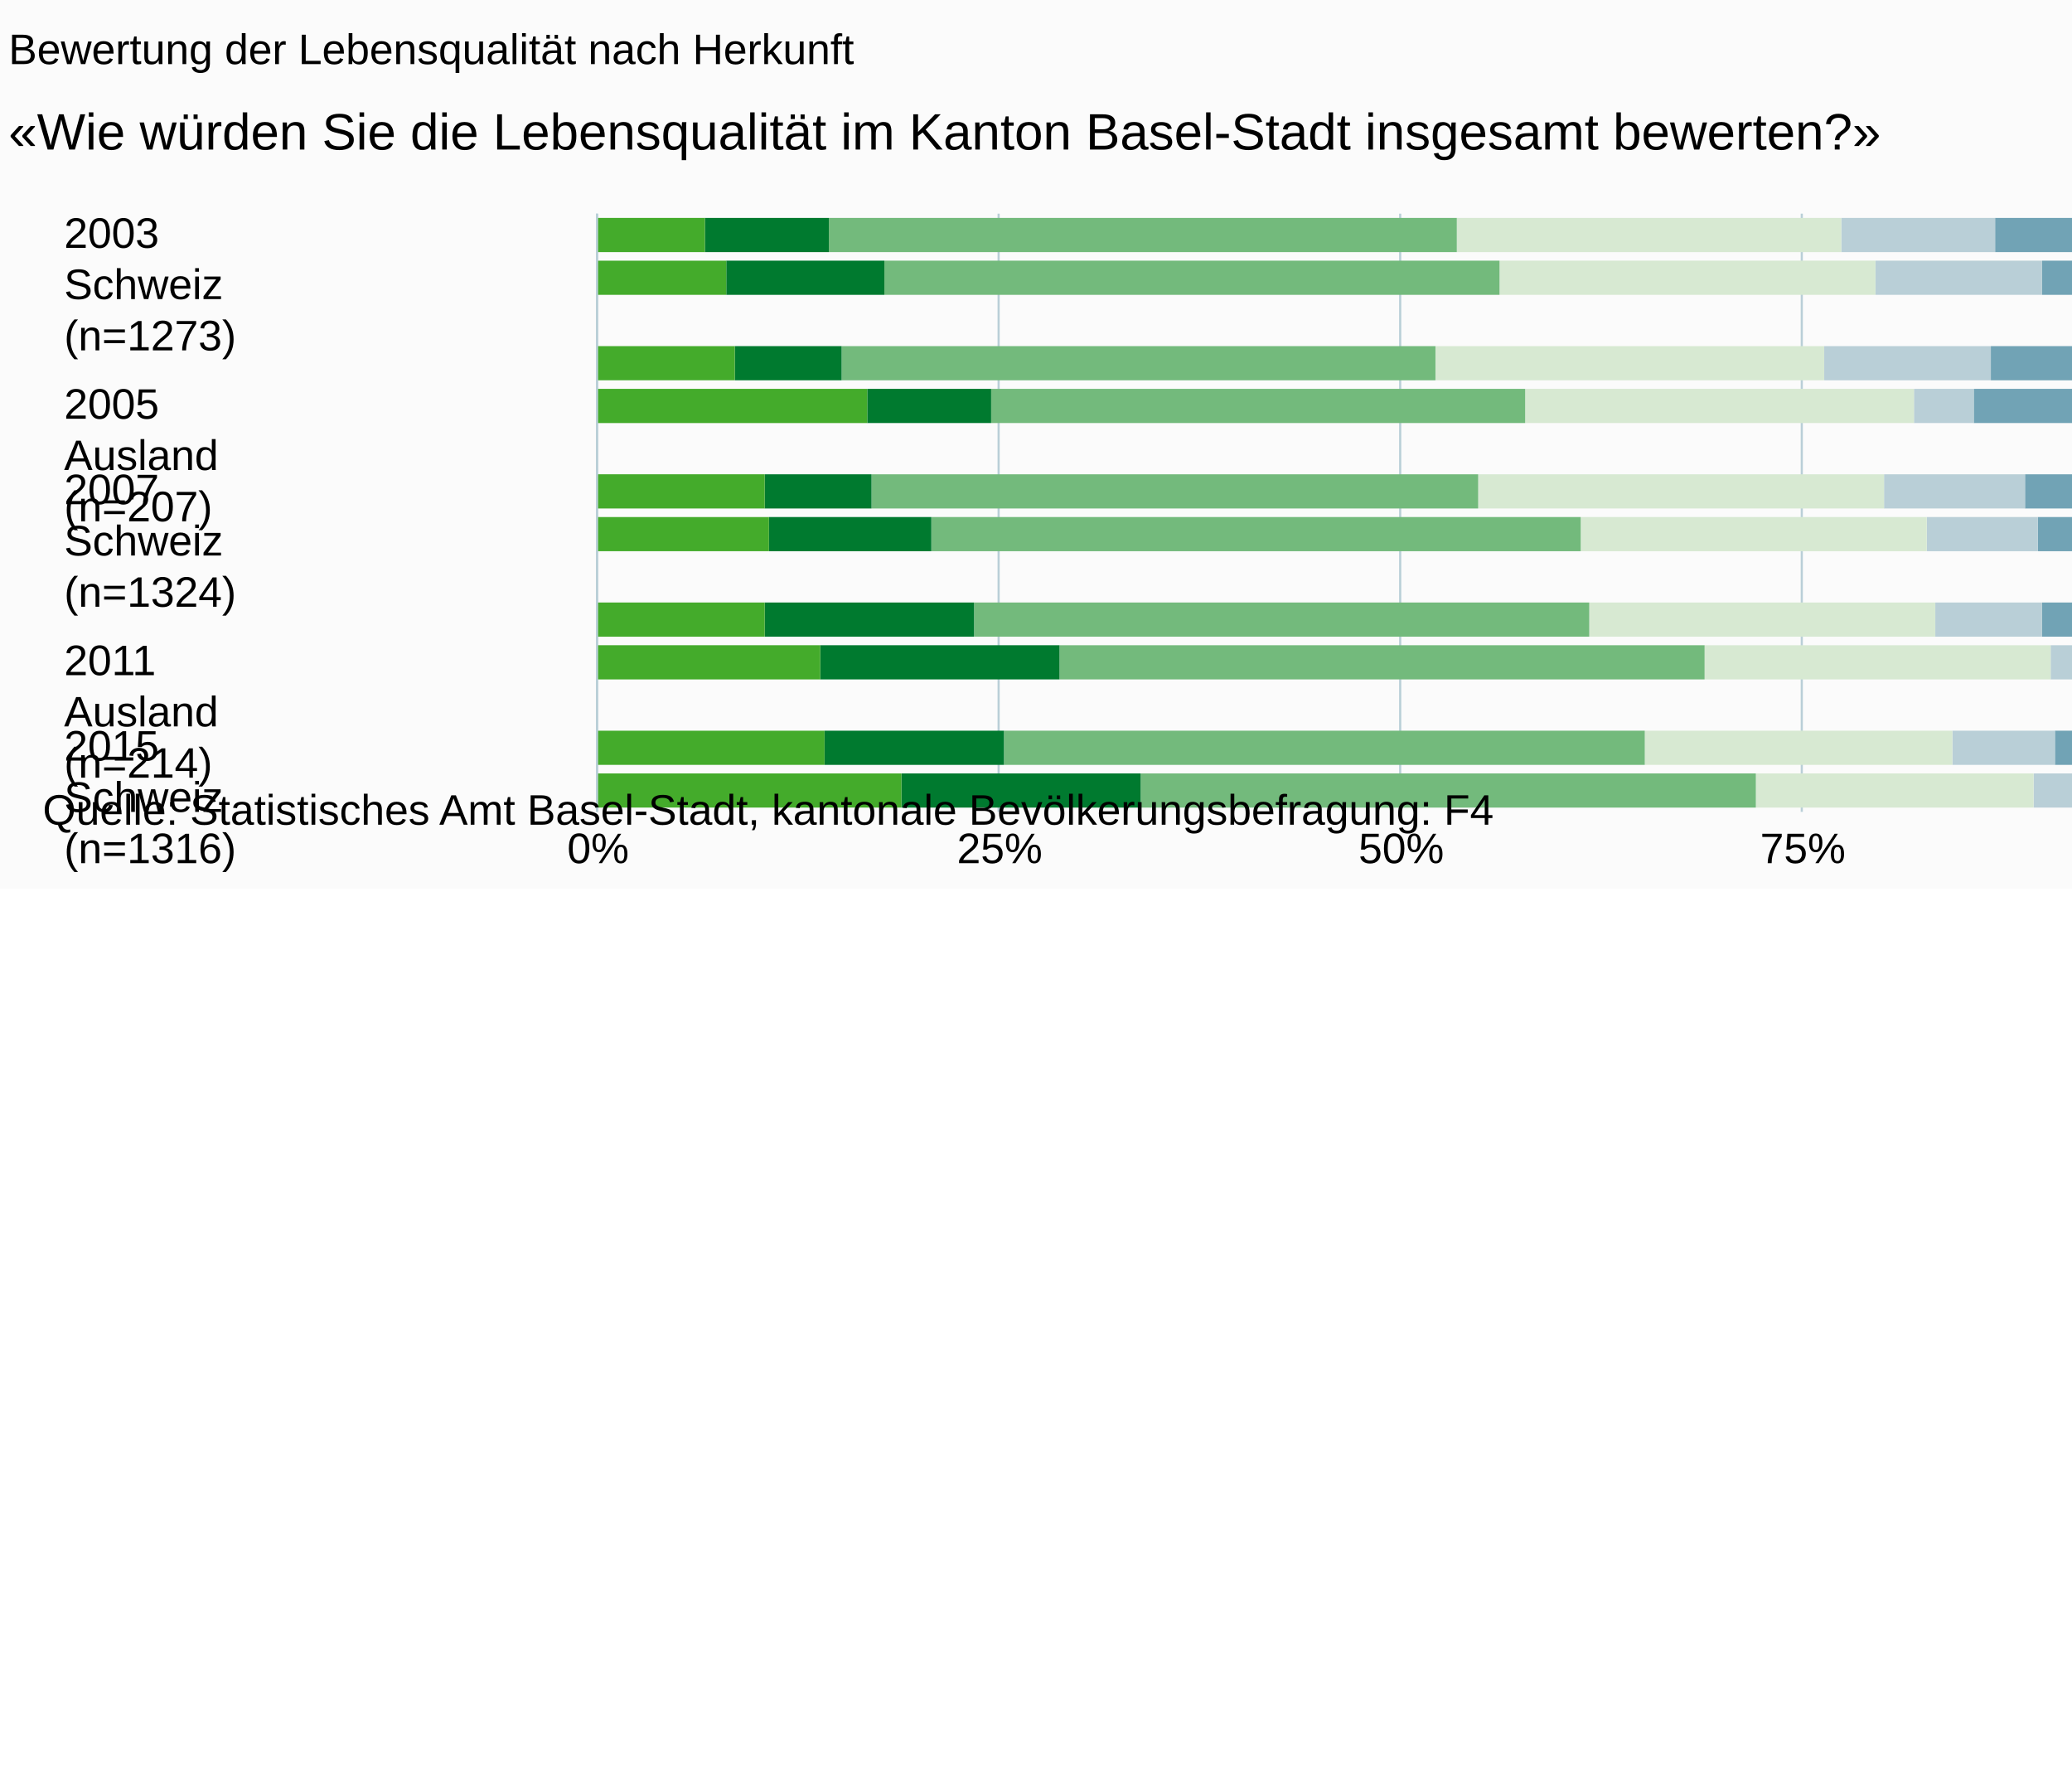
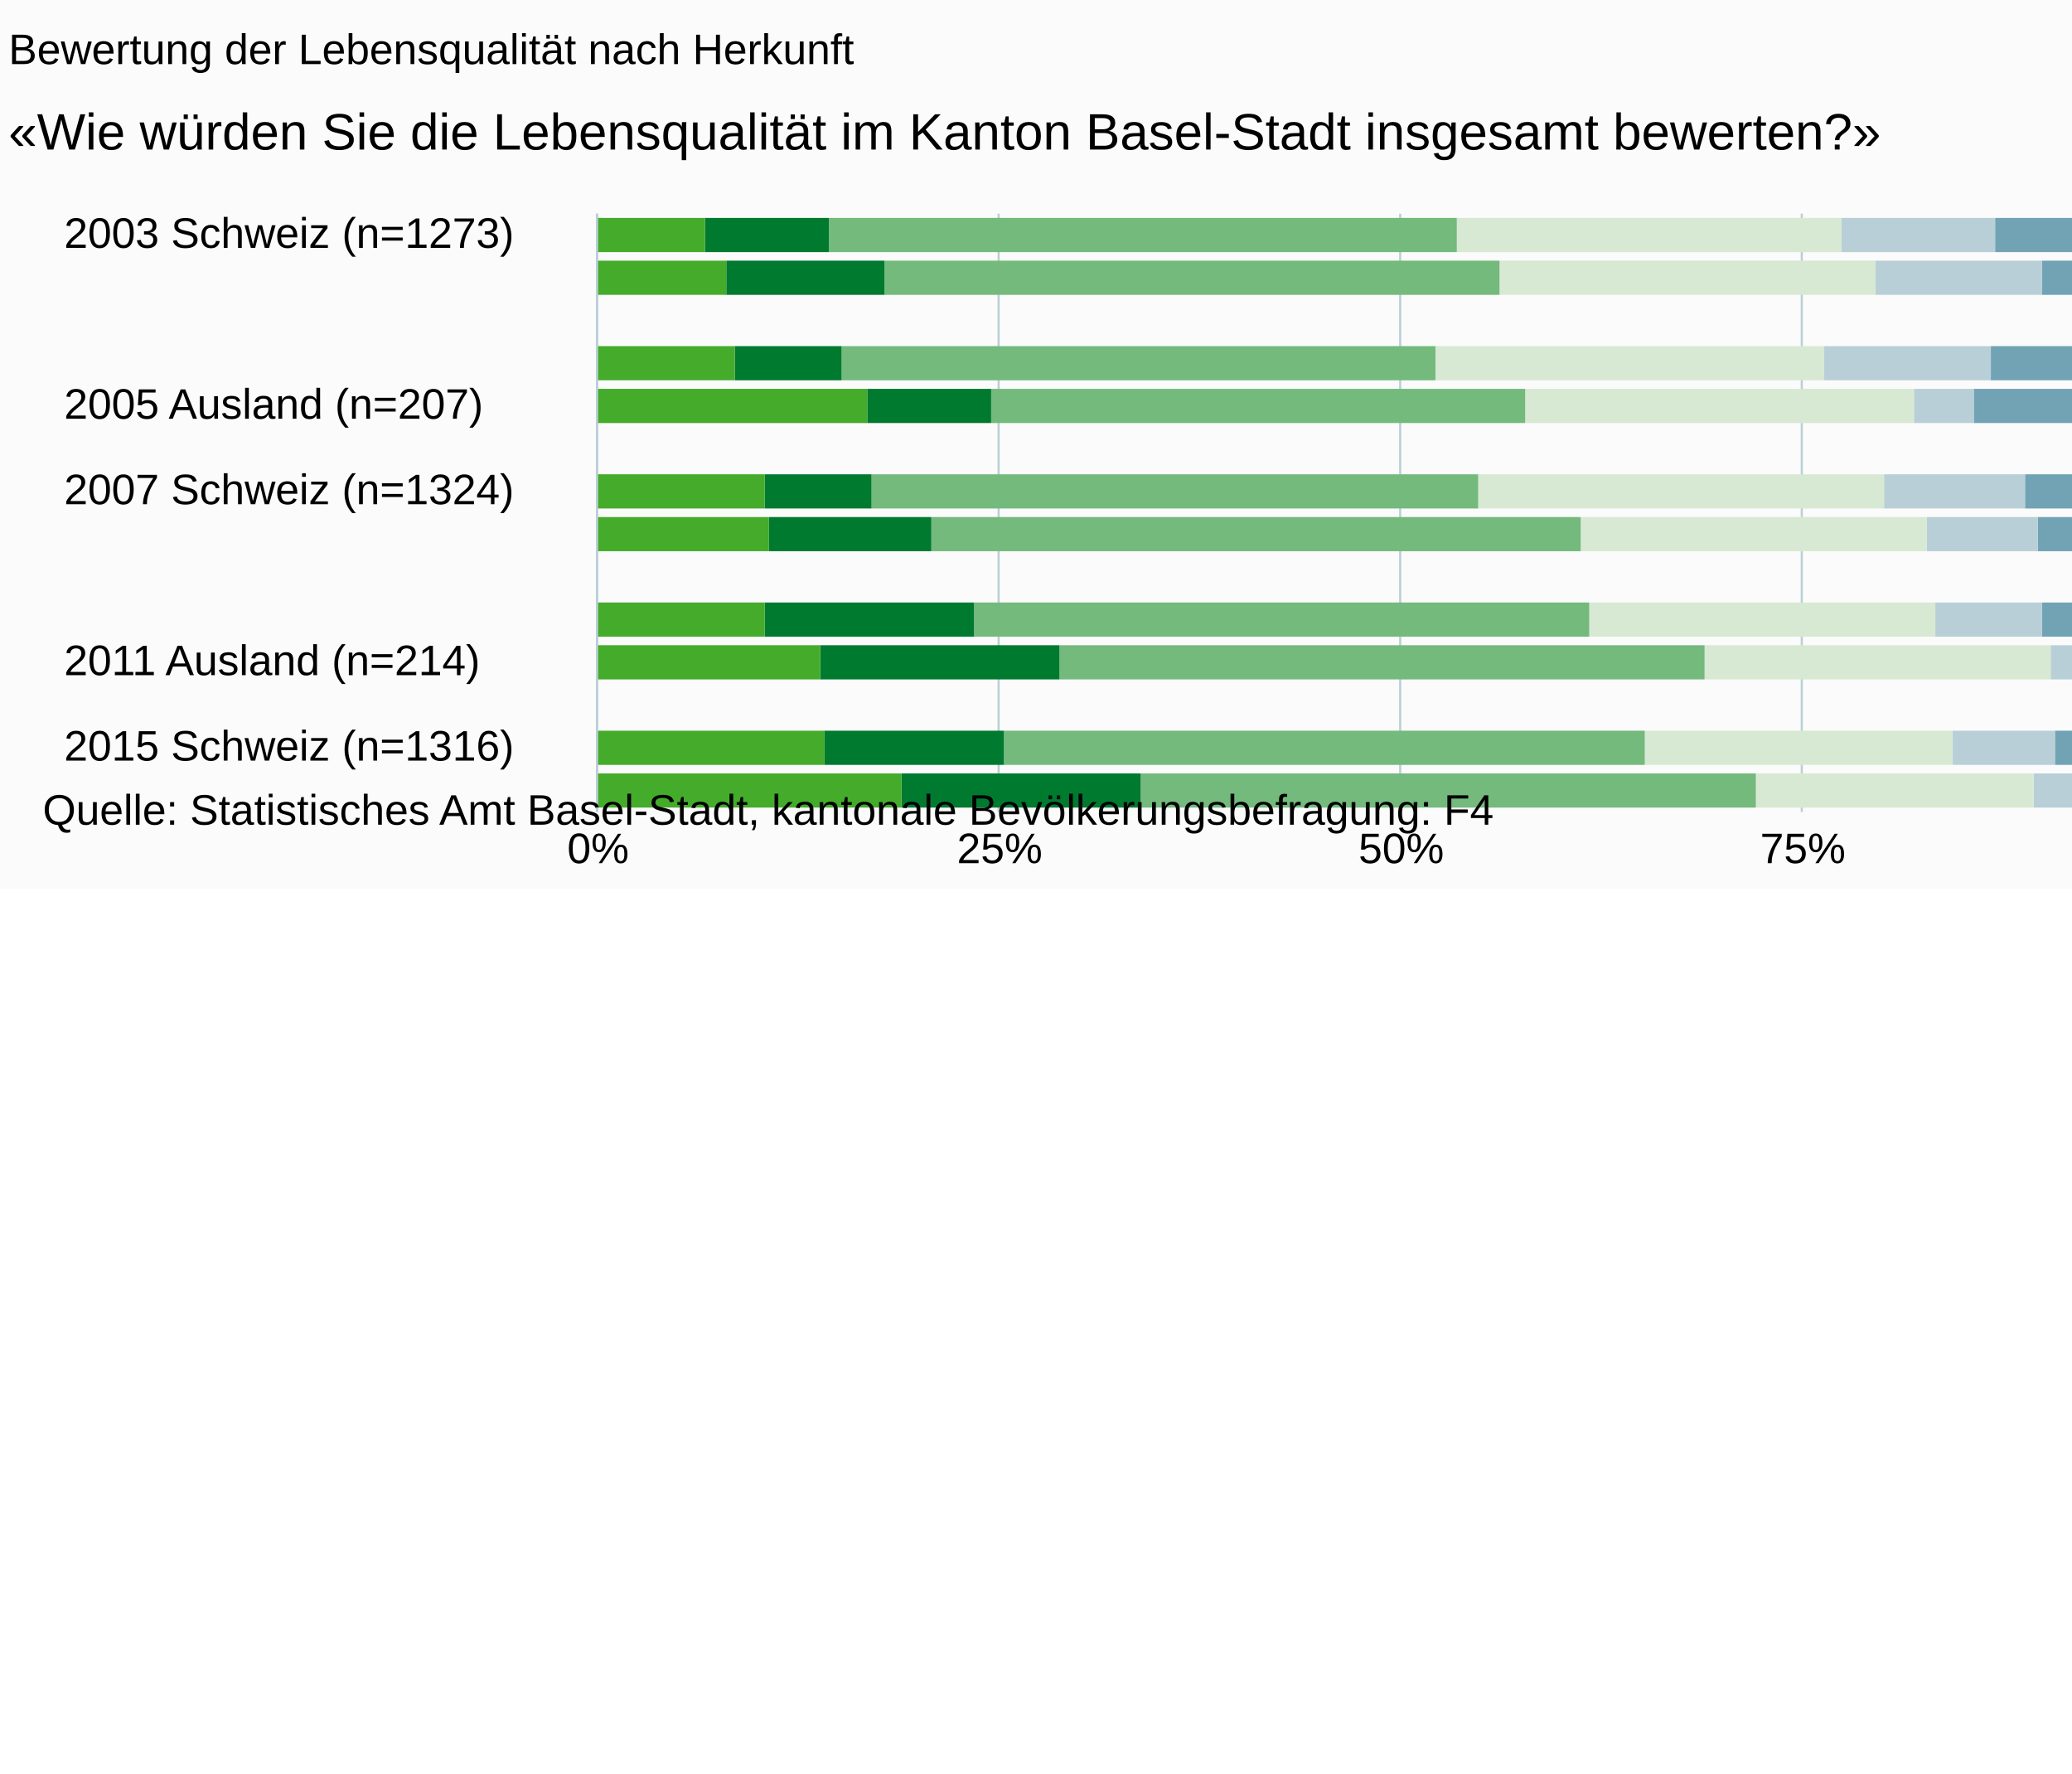
<svg xmlns="http://www.w3.org/2000/svg" version="1.1" class="highcharts-root" style="font-family:Arial;font-size:10px;" viewBox="0 0 485 415">
  <defs>
-     <clipPath id="highcharts-v6g91vb-6">
+     <clipPath id="highcharts-97cge68-6">
      <rect x="0" y="0" width="140" height="376" fill="none" />
    </clipPath>
-     <clipPath id="highcharts-v6g91vb-7">
+     <clipPath id="highcharts-97cge68-7">
      <rect x="0" y="0" width="140" height="376" fill="none" />
    </clipPath>
  </defs>
  <rect fill="#fbfbfb" class="highcharts-background" x="0" y="0" width="600" height="208" rx="0" ry="0" />
  <rect fill="none" class="highcharts-plot-background" x="140" y="50" width="376" height="140" />
  <g class="highcharts-pane-group" />
  <g class="highcharts-grid highcharts-xaxis-grid ">
    <path fill="none" class="highcharts-grid-line" d="M 140 55.5 L 516 55.5" opacity="1" />
    <path fill="none" class="highcharts-grid-line" d="M 140 75.5 L 516 75.5" opacity="1" />
    <path fill="none" class="highcharts-grid-line" d="M 140 95.5 L 516 95.5" opacity="1" />
    <path fill="none" class="highcharts-grid-line" d="M 140 115.5 L 516 115.5" opacity="1" />
    <path fill="none" class="highcharts-grid-line" d="M 140 135.5 L 516 135.5" opacity="1" />
    <path fill="none" class="highcharts-grid-line" d="M 140 155.5 L 516 155.5" opacity="1" />
    <path fill="none" class="highcharts-grid-line" d="M 140 175.5 L 516 175.5" opacity="1" />
  </g>
  <g class="highcharts-grid highcharts-yaxis-grid ">
    <path fill="none" stroke="#B9CFD7" stroke-width="0.5" class="highcharts-grid-line" d="M 139.75 50 L 139.75 190" opacity="1" />
    <path fill="none" stroke="#B9CFD7" stroke-width="0.5" class="highcharts-grid-line" d="M 233.75 50 L 233.75 190" opacity="1" />
    <path fill="none" stroke="#B9CFD7" stroke-width="0.5" class="highcharts-grid-line" d="M 327.75 50 L 327.75 190" opacity="1" />
    <path fill="none" stroke="#B9CFD7" stroke-width="0.5" class="highcharts-grid-line" d="M 421.75 50 L 421.75 190" opacity="1" />
    <path fill="none" stroke="#B9CFD7" stroke-width="0.5" class="highcharts-grid-line" d="M 516.25 50 L 516.25 190" opacity="1" />
  </g>
  <rect fill="none" class="highcharts-plot-border" x="140" y="50" width="376" height="140" />
  <g class="highcharts-axis highcharts-xaxis ">
    <path fill="none" class="highcharts-axis-line" stroke="#B9CFD7" stroke-width="0.5" d="M 139.75 50 L 139.75 190" />
  </g>
  <g class="highcharts-axis highcharts-yaxis ">
    <path fill="none" class="highcharts-axis-line" d="M 140 190 L 516 190" />
  </g>
  <g class="highcharts-series-group">
-     <g class="highcharts-series highcharts-series-0 highcharts-column-series " transform="translate(516,190) rotate(90) scale(-1,1) scale(1 1)" clip-path="url(#highcharts-v6g91vb-7)">
+     <g class="highcharts-series highcharts-series-0 highcharts-column-series " transform="translate(516,190) rotate(90) scale(-1,1) scale(1 1)" clip-path="url(#highcharts-97cge68-7)">
      <rect x="131" y="0" width="8" height="2" fill="#b00000" class="highcharts-point" />
      <rect x="121" y="1" width="8" height="0" fill="#b00000" class="highcharts-point" />
      <rect x="101" y="0" width="8" height="2" fill="#b00000" class="highcharts-point" />
      <rect x="91" y="0" width="8" height="3" fill="#b00000" class="highcharts-point" />
      <rect x="71" y="0" width="8" height="2" fill="#b00000" class="highcharts-point" />
      <rect x="61" y="1" width="8" height="0" fill="#b00000" class="highcharts-point" />
      <rect x="41" y="0" width="8" height="3" fill="#b00000" class="highcharts-point" />
      <rect x="31" y="1" width="8" height="0" fill="#b00000" class="highcharts-point" />
      <rect x="11" y="0" width="8" height="2" fill="#b00000" class="highcharts-point" />
      <rect x="1" y="0" width="8" height="3" fill="#b00000" class="highcharts-point" />
    </g>
    <g class="highcharts-markers highcharts-series-0 highcharts-column-series " transform="translate(516,190) rotate(90) scale(-1,1) scale(1 1)" clip-path="none" />
-     <g class="highcharts-series highcharts-series-1 highcharts-column-series " transform="translate(516,190) rotate(90) scale(-1,1) scale(1 1)" clip-path="url(#highcharts-v6g91vb-7)">
+     <g class="highcharts-series highcharts-series-1 highcharts-column-series " transform="translate(516,190) rotate(90) scale(-1,1) scale(1 1)" clip-path="url(#highcharts-97cge68-7)">
      <rect x="131" y="2" width="8" height="1" fill="#dc440e" class="highcharts-point" />
      <rect x="121" y="1" width="8" height="0" fill="#dc440e" class="highcharts-point" />
      <rect x="101" y="2" width="8" height="1" fill="#dc440e" class="highcharts-point" />
      <rect x="91" y="3" width="8" height="2" fill="#dc440e" class="highcharts-point" />
      <rect x="71" y="2" width="8" height="2" fill="#dc440e" class="highcharts-point" />
      <rect x="61" y="1" width="8" height="0" fill="#dc440e" class="highcharts-point" />
      <rect x="41" y="3" width="8" height="1" fill="#dc440e" class="highcharts-point" />
      <rect x="31" y="1" width="8" height="0" fill="#dc440e" class="highcharts-point" />
      <rect x="11" y="2" width="8" height="0" fill="#dc440e" class="highcharts-point" />
      <rect x="1" y="3" width="8" height="0" fill="#dc440e" class="highcharts-point" />
    </g>
    <g class="highcharts-markers highcharts-series-1 highcharts-column-series " transform="translate(516,190) rotate(90) scale(-1,1) scale(1 1)" clip-path="none" />
-     <g class="highcharts-series highcharts-series-2 highcharts-column-series " transform="translate(516,190) rotate(90) scale(-1,1) scale(1 1)" clip-path="url(#highcharts-v6g91vb-7)">
+     <g class="highcharts-series highcharts-series-2 highcharts-column-series " transform="translate(516,190) rotate(90) scale(-1,1) scale(1 1)" clip-path="url(#highcharts-97cge68-7)">
      <rect x="131" y="3" width="8" height="4" fill="#ff8028" class="highcharts-point" />
      <rect x="121" y="0" width="8" height="5" fill="#ff8028" class="highcharts-point" />
      <rect x="101" y="3" width="8" height="5" fill="#ff8028" class="highcharts-point" />
      <rect x="91" y="5" width="8" height="1" fill="#ff8028" class="highcharts-point" />
      <rect x="71" y="4" width="8" height="2" fill="#ff8028" class="highcharts-point" />
      <rect x="61" y="0" width="8" height="7" fill="#ff8028" class="highcharts-point" />
      <rect x="41" y="4" width="8" height="4" fill="#ff8028" class="highcharts-point" />
      <rect x="31" y="1" width="8" height="0" fill="#ff8028" class="highcharts-point" />
      <rect x="11" y="2" width="8" height="4" fill="#ff8028" class="highcharts-point" />
      <rect x="1" y="3" width="8" height="0" fill="#ff8028" class="highcharts-point" />
    </g>
    <g class="highcharts-markers highcharts-series-2 highcharts-column-series " transform="translate(516,190) rotate(90) scale(-1,1) scale(1 1)" clip-path="none" />
-     <g class="highcharts-series highcharts-series-3 highcharts-column-series " transform="translate(516,190) rotate(90) scale(-1,1) scale(1 1)" clip-path="url(#highcharts-v6g91vb-7)">
+     <g class="highcharts-series highcharts-series-3 highcharts-column-series " transform="translate(516,190) rotate(90) scale(-1,1) scale(1 1)" clip-path="url(#highcharts-97cge68-7)">
      <rect x="131" y="7" width="8" height="6" fill="#ffbb58" class="highcharts-point" />
      <rect x="121" y="5" width="8" height="5" fill="#ffbb58" class="highcharts-point" />
      <rect x="101" y="8" width="8" height="8" fill="#ffbb58" class="highcharts-point" />
      <rect x="91" y="6" width="8" height="6" fill="#ffbb58" class="highcharts-point" />
      <rect x="71" y="6" width="8" height="7" fill="#ffbb58" class="highcharts-point" />
      <rect x="61" y="7" width="8" height="7" fill="#ffbb58" class="highcharts-point" />
      <rect x="41" y="8" width="8" height="5" fill="#ffbb58" class="highcharts-point" />
      <rect x="31" y="0" width="8" height="6" fill="#ffbb58" class="highcharts-point" />
      <rect x="11" y="6" width="8" height="5" fill="#ffbb58" class="highcharts-point" />
      <rect x="1" y="3" width="8" height="2" fill="#ffbb58" class="highcharts-point" />
    </g>
    <g class="highcharts-markers highcharts-series-3 highcharts-column-series " transform="translate(516,190) rotate(90) scale(-1,1) scale(1 1)" clip-path="none" />
-     <g class="highcharts-series highcharts-series-4 highcharts-column-series " transform="translate(516,190) rotate(90) scale(-1,1) scale(1 1)" clip-path="url(#highcharts-v6g91vb-7)">
+     <g class="highcharts-series highcharts-series-4 highcharts-column-series " transform="translate(516,190) rotate(90) scale(-1,1) scale(1 1)" clip-path="url(#highcharts-97cge68-7)">
      <rect x="131" y="13" width="8" height="36" fill="#71a3b5" class="highcharts-point" />
      <rect x="121" y="10" width="8" height="28" fill="#71a3b5" class="highcharts-point" />
      <rect x="101" y="16" width="8" height="34" fill="#71a3b5" class="highcharts-point" />
      <rect x="91" y="12" width="8" height="42" fill="#71a3b5" class="highcharts-point" />
      <rect x="71" y="13" width="8" height="29" fill="#71a3b5" class="highcharts-point" />
      <rect x="61" y="14" width="8" height="25" fill="#71a3b5" class="highcharts-point" />
      <rect x="41" y="13" width="8" height="25" fill="#71a3b5" class="highcharts-point" />
      <rect x="31" y="6" width="8" height="14" fill="#71a3b5" class="highcharts-point" />
      <rect x="11" y="11" width="8" height="24" fill="#71a3b5" class="highcharts-point" />
      <rect x="1" y="5" width="8" height="20" fill="#71a3b5" class="highcharts-point" />
    </g>
    <g class="highcharts-markers highcharts-series-4 highcharts-column-series " transform="translate(516,190) rotate(90) scale(-1,1) scale(1 1)" clip-path="none" />
-     <g class="highcharts-series highcharts-series-5 highcharts-column-series " transform="translate(516,190) rotate(90) scale(-1,1) scale(1 1)" clip-path="url(#highcharts-v6g91vb-7)">
+     <g class="highcharts-series highcharts-series-5 highcharts-column-series " transform="translate(516,190) rotate(90) scale(-1,1) scale(1 1)" clip-path="url(#highcharts-97cge68-7)">
      <rect x="131" y="49" width="8" height="36" fill="#b9cfd7" class="highcharts-point" />
      <rect x="121" y="38" width="8" height="39" fill="#b9cfd7" class="highcharts-point" />
      <rect x="101" y="50" width="8" height="39" fill="#b9cfd7" class="highcharts-point" />
      <rect x="91" y="54" width="8" height="14" fill="#b9cfd7" class="highcharts-point" />
      <rect x="71" y="42" width="8" height="33" fill="#b9cfd7" class="highcharts-point" />
      <rect x="61" y="39" width="8" height="26" fill="#b9cfd7" class="highcharts-point" />
      <rect x="41" y="38" width="8" height="25" fill="#b9cfd7" class="highcharts-point" />
      <rect x="31" y="20" width="8" height="16" fill="#b9cfd7" class="highcharts-point" />
      <rect x="11" y="35" width="8" height="24" fill="#b9cfd7" class="highcharts-point" />
      <rect x="1" y="25" width="8" height="15" fill="#b9cfd7" class="highcharts-point" />
    </g>
    <g class="highcharts-markers highcharts-series-5 highcharts-column-series " transform="translate(516,190) rotate(90) scale(-1,1) scale(1 1)" clip-path="none" />
-     <g class="highcharts-series highcharts-series-6 highcharts-column-series " transform="translate(516,190) rotate(90) scale(-1,1) scale(1 1)" clip-path="url(#highcharts-v6g91vb-7)">
+     <g class="highcharts-series highcharts-series-6 highcharts-column-series " transform="translate(516,190) rotate(90) scale(-1,1) scale(1 1)" clip-path="url(#highcharts-97cge68-7)">
      <rect x="131" y="85" width="8" height="90" fill="#d7e9d2" class="highcharts-point" />
      <rect x="121" y="77" width="8" height="88" fill="#d7e9d2" class="highcharts-point" />
      <rect x="101" y="89" width="8" height="91" fill="#d7e9d2" class="highcharts-point" />
      <rect x="91" y="68" width="8" height="91" fill="#d7e9d2" class="highcharts-point" />
      <rect x="71" y="75" width="8" height="95" fill="#d7e9d2" class="highcharts-point" />
      <rect x="61" y="65" width="8" height="81" fill="#d7e9d2" class="highcharts-point" />
      <rect x="41" y="63" width="8" height="81" fill="#d7e9d2" class="highcharts-point" />
      <rect x="31" y="36" width="8" height="81" fill="#d7e9d2" class="highcharts-point" />
      <rect x="11" y="59" width="8" height="72" fill="#d7e9d2" class="highcharts-point" />
      <rect x="1" y="40" width="8" height="65" fill="#d7e9d2" class="highcharts-point" />
    </g>
    <g class="highcharts-markers highcharts-series-6 highcharts-column-series " transform="translate(516,190) rotate(90) scale(-1,1) scale(1 1)" clip-path="none" />
-     <g class="highcharts-series highcharts-series-7 highcharts-column-series " transform="translate(516,190) rotate(90) scale(-1,1) scale(1 1)" clip-path="url(#highcharts-v6g91vb-7)">
+     <g class="highcharts-series highcharts-series-7 highcharts-column-series " transform="translate(516,190) rotate(90) scale(-1,1) scale(1 1)" clip-path="url(#highcharts-97cge68-7)">
      <rect x="131" y="175" width="8" height="147" fill="#73ba7c" class="highcharts-point" />
      <rect x="121" y="165" width="8" height="144" fill="#73ba7c" class="highcharts-point" />
      <rect x="101" y="180" width="8" height="139" fill="#73ba7c" class="highcharts-point" />
      <rect x="91" y="159" width="8" height="125" fill="#73ba7c" class="highcharts-point" />
      <rect x="71" y="170" width="8" height="142" fill="#73ba7c" class="highcharts-point" />
      <rect x="61" y="146" width="8" height="152" fill="#73ba7c" class="highcharts-point" />
      <rect x="41" y="144" width="8" height="144" fill="#73ba7c" class="highcharts-point" />
      <rect x="31" y="117" width="8" height="151" fill="#73ba7c" class="highcharts-point" />
      <rect x="11" y="131" width="8" height="150" fill="#73ba7c" class="highcharts-point" />
      <rect x="1" y="105" width="8" height="144" fill="#73ba7c" class="highcharts-point" />
    </g>
    <g class="highcharts-markers highcharts-series-7 highcharts-column-series " transform="translate(516,190) rotate(90) scale(-1,1) scale(1 1)" clip-path="none" />
-     <g class="highcharts-series highcharts-series-8 highcharts-column-series " transform="translate(516,190) rotate(90) scale(-1,1) scale(1 1)" clip-path="url(#highcharts-v6g91vb-7)">
+     <g class="highcharts-series highcharts-series-8 highcharts-column-series " transform="translate(516,190) rotate(90) scale(-1,1) scale(1 1)" clip-path="url(#highcharts-97cge68-7)">
      <rect x="131" y="322" width="8" height="29" fill="#007a2f" class="highcharts-point" />
      <rect x="121" y="309" width="8" height="37" fill="#007a2f" class="highcharts-point" />
      <rect x="101" y="319" width="8" height="25" fill="#007a2f" class="highcharts-point" />
      <rect x="91" y="284" width="8" height="29" fill="#007a2f" class="highcharts-point" />
      <rect x="71" y="312" width="8" height="25" fill="#007a2f" class="highcharts-point" />
      <rect x="61" y="298" width="8" height="38" fill="#007a2f" class="highcharts-point" />
      <rect x="41" y="288" width="8" height="49" fill="#007a2f" class="highcharts-point" />
      <rect x="31" y="268" width="8" height="56" fill="#007a2f" class="highcharts-point" />
      <rect x="11" y="281" width="8" height="42" fill="#007a2f" class="highcharts-point" />
      <rect x="1" y="249" width="8" height="56" fill="#007a2f" class="highcharts-point" />
    </g>
    <g class="highcharts-markers highcharts-series-8 highcharts-column-series " transform="translate(516,190) rotate(90) scale(-1,1) scale(1 1)" clip-path="none" />
-     <g class="highcharts-series highcharts-series-9 highcharts-column-series " transform="translate(516,190) rotate(90) scale(-1,1) scale(1 1)" clip-path="url(#highcharts-v6g91vb-7)">
+     <g class="highcharts-series highcharts-series-9 highcharts-column-series " transform="translate(516,190) rotate(90) scale(-1,1) scale(1 1)" clip-path="url(#highcharts-97cge68-7)">
      <rect x="131" y="351" width="8" height="26" fill="#44ab2b" class="highcharts-point" />
      <rect x="121" y="346" width="8" height="31" fill="#44ab2b" class="highcharts-point" />
      <rect x="101" y="344" width="8" height="33" fill="#44ab2b" class="highcharts-point" />
      <rect x="91" y="313" width="8" height="64" fill="#44ab2b" class="highcharts-point" />
      <rect x="71" y="337" width="8" height="40" fill="#44ab2b" class="highcharts-point" />
      <rect x="61" y="336" width="8" height="41" fill="#44ab2b" class="highcharts-point" />
      <rect x="41" y="337" width="8" height="40" fill="#44ab2b" class="highcharts-point" />
      <rect x="31" y="324" width="8" height="53" fill="#44ab2b" class="highcharts-point" />
      <rect x="11" y="323" width="8" height="54" fill="#44ab2b" class="highcharts-point" />
      <rect x="1" y="305" width="8" height="72" fill="#44ab2b" class="highcharts-point" />
    </g>
    <g class="highcharts-markers highcharts-series-9 highcharts-column-series " transform="translate(516,190) rotate(90) scale(-1,1) scale(1 1)" clip-path="none" />
  </g>
  <text x="2" text-anchor="start" class="highcharts-title" style="color:#000000;font-size:10px;font-weight:normal;fill:#000000;" y="15">
    <tspan>Bewertung der Lebensqualität nach Herkunft</tspan>
  </text>
  <text x="2" text-anchor="start" class="highcharts-subtitle" style="color:#000000;font-size:12px;fill:#000000;" y="35">
    <tspan>«Wie würden Sie die Lebensqualität im Kanton Basel-Stadt insgesamt bewerten?»</tspan>
  </text>
  <g class="highcharts-legend" transform="translate(528,36)">
    <rect fill="none" class="highcharts-legend-box" rx="0" ry="0" x="0" y="0" width="71" height="141" visibility="visible" />
    <g>
      <g>
        <g class="highcharts-legend-item highcharts-column-series highcharts-color-undefined highcharts-series-8" transform="translate(8,3)">
          <text x="21" style="color:#333333;font-size:10px;font-weight:normal;cursor:pointer;font-family:Arial;fill:#333333;" text-anchor="start" y="13">
            <tspan>Note 10</tspan>
          </text>
          <rect x="3" y="4" width="10" height="10" fill="#007a2f" class="highcharts-point" />
        </g>
        <g class="highcharts-legend-item highcharts-column-series highcharts-color-undefined highcharts-series-9" transform="translate(8,16)">
          <text x="21" y="13" style="color:#333333;font-size:10px;font-weight:normal;cursor:pointer;font-family:Arial;fill:#333333;" text-anchor="start">
            <tspan>Note 9</tspan>
          </text>
          <rect x="3" y="4" width="10" height="10" fill="#44ab2b" class="highcharts-point" />
        </g>
        <g class="highcharts-legend-item highcharts-column-series highcharts-color-undefined highcharts-series-7" transform="translate(8,29)">
          <text x="21" y="13" style="color:#333333;font-size:10px;font-weight:normal;cursor:pointer;font-family:Arial;fill:#333333;" text-anchor="start">
            <tspan>Note 8</tspan>
          </text>
          <rect x="3" y="4" width="10" height="10" fill="#73ba7c" class="highcharts-point" />
        </g>
        <g class="highcharts-legend-item highcharts-column-series highcharts-color-undefined highcharts-series-6" transform="translate(8,42)">
          <text x="21" y="13" style="color:#333333;font-size:10px;font-weight:normal;cursor:pointer;font-family:Arial;fill:#333333;" text-anchor="start">
            <tspan>Note 7</tspan>
          </text>
          <rect x="3" y="4" width="10" height="10" fill="#d7e9d2" class="highcharts-point" />
        </g>
        <g class="highcharts-legend-item highcharts-column-series highcharts-color-undefined highcharts-series-5" transform="translate(8,55)">
          <text x="21" y="13" style="color:#333333;font-size:10px;font-weight:normal;cursor:pointer;font-family:Arial;fill:#333333;" text-anchor="start">
            <tspan>Note 6</tspan>
          </text>
          <rect x="3" y="4" width="10" height="10" fill="#b9cfd7" class="highcharts-point" />
        </g>
        <g class="highcharts-legend-item highcharts-column-series highcharts-color-undefined highcharts-series-4" transform="translate(8,68)">
          <text x="21" y="13" style="color:#333333;font-size:10px;font-weight:normal;cursor:pointer;font-family:Arial;fill:#333333;" text-anchor="start">
            <tspan>Note 5</tspan>
          </text>
          <rect x="3" y="4" width="10" height="10" fill="#71a3b5" class="highcharts-point" />
        </g>
        <g class="highcharts-legend-item highcharts-column-series highcharts-color-undefined highcharts-series-3" transform="translate(8,81)">
          <text x="21" y="13" style="color:#333333;font-size:10px;font-weight:normal;cursor:pointer;font-family:Arial;fill:#333333;" text-anchor="start">
            <tspan>Note 4</tspan>
          </text>
          <rect x="3" y="4" width="10" height="10" fill="#ffbb58" class="highcharts-point" />
        </g>
        <g class="highcharts-legend-item highcharts-column-series highcharts-color-undefined highcharts-series-2" transform="translate(8,94)">
          <text x="21" y="13" style="color:#333333;font-size:10px;font-weight:normal;cursor:pointer;font-family:Arial;fill:#333333;" text-anchor="start">
            <tspan>Note 3</tspan>
          </text>
          <rect x="3" y="4" width="10" height="10" fill="#ff8028" class="highcharts-point" />
        </g>
        <g class="highcharts-legend-item highcharts-column-series highcharts-color-undefined highcharts-series-1" transform="translate(8,107)">
          <text x="21" y="13" style="color:#333333;font-size:10px;font-weight:normal;cursor:pointer;font-family:Arial;fill:#333333;" text-anchor="start">
            <tspan>Note 2</tspan>
          </text>
          <rect x="3" y="4" width="10" height="10" fill="#dc440e" class="highcharts-point" />
        </g>
        <g class="highcharts-legend-item highcharts-column-series highcharts-color-undefined highcharts-series-0" transform="translate(8,120)">
          <text x="21" y="13" style="color:#333333;font-size:10px;font-weight:normal;cursor:pointer;font-family:Arial;fill:#333333;" text-anchor="start">
            <tspan>Note 1</tspan>
          </text>
          <rect x="3" y="4" width="10" height="10" fill="#b00000" class="highcharts-point" />
        </g>
      </g>
    </g>
  </g>
  <g class="highcharts-axis-labels highcharts-xaxis-labels ">
-     <text x="15" style="color:#000000;cursor:default;font-size:9.999px;fill:#000000;" text-anchor="start" transform="translate(0,0)" y="58" opacity="1">
-       <tspan>2003</tspan>
-       <tspan dy="12" x="15">Schweiz</tspan>
-       <tspan dy="12" x="15">(n=1273)</tspan>
-     </text>
-     <text x="15" style="color:#000000;cursor:default;font-size:9.999px;fill:#000000;" text-anchor="start" transform="translate(0,0)" y="78" opacity="1" />
-     <text x="15" style="color:#000000;cursor:default;font-size:9.999px;fill:#000000;" text-anchor="start" transform="translate(0,0)" y="98" opacity="1">
-       <tspan>2005</tspan>
-       <tspan dy="12" x="15">Ausland</tspan>
-       <tspan dy="12" x="15">(n=207)</tspan>
-     </text>
-     <text x="15" style="color:#000000;cursor:default;font-size:9.999px;fill:#000000;" text-anchor="start" transform="translate(0,0)" y="118" opacity="1">
-       <tspan>2007</tspan>
-       <tspan dy="12" x="15">Schweiz</tspan>
-       <tspan dy="12" x="15">(n=1324)</tspan>
-     </text>
-     <text x="15" style="color:#000000;cursor:default;font-size:9.999px;fill:#000000;" text-anchor="start" transform="translate(0,0)" y="138" opacity="1" />
-     <text x="15" style="color:#000000;cursor:default;font-size:9.999px;fill:#000000;" text-anchor="start" transform="translate(0,0)" y="158" opacity="1">
-       <tspan>2011</tspan>
-       <tspan dy="12" x="15">Ausland</tspan>
-       <tspan dy="12" x="15">(n=214)</tspan>
-     </text>
-     <text x="15" style="color:#000000;cursor:default;font-size:9.999px;fill:#000000;" text-anchor="start" transform="translate(0,0)" y="178" opacity="1">
-       <tspan>2015</tspan>
-       <tspan dy="12" x="15">Schweiz</tspan>
-       <tspan dy="12" x="15">(n=1316)</tspan>
+     <text x="15" style="color:#000000;cursor:default;font-size:9.999px;white-space:nowrap;fill:#000000;" text-anchor="start" transform="translate(0,0)" y="58" opacity="1">
+       <tspan>2003 Schweiz (n=1273)</tspan>
+     </text>
+     <text x="15" style="color:#000000;cursor:default;font-size:9.999px;white-space:nowrap;fill:#000000;" text-anchor="start" transform="translate(0,0)" y="78" opacity="1" />
+     <text x="15" style="color:#000000;cursor:default;font-size:9.999px;white-space:nowrap;fill:#000000;" text-anchor="start" transform="translate(0,0)" y="98" opacity="1">
+       <tspan>2005 Ausland (n=207)</tspan>
+     </text>
+     <text x="15" style="color:#000000;cursor:default;font-size:9.999px;white-space:nowrap;fill:#000000;" text-anchor="start" transform="translate(0,0)" y="118" opacity="1">
+       <tspan>2007 Schweiz (n=1324)</tspan>
+     </text>
+     <text x="15" style="color:#000000;cursor:default;font-size:9.999px;white-space:nowrap;fill:#000000;" text-anchor="start" transform="translate(0,0)" y="138" opacity="1" />
+     <text x="15" style="color:#000000;cursor:default;font-size:9.999px;white-space:nowrap;fill:#000000;" text-anchor="start" transform="translate(0,0)" y="158" opacity="1">
+       <tspan>2011 Ausland (n=214)</tspan>
+     </text>
+     <text x="15" style="color:#000000;cursor:default;font-size:9.999px;white-space:nowrap;fill:#000000;" text-anchor="start" transform="translate(0,0)" y="178" opacity="1">
+       <tspan>2015 Schweiz (n=1316)</tspan>
    </text>
  </g>
  <g class="highcharts-axis-labels highcharts-yaxis-labels ">
    <text x="140" style="color:#000000;cursor:default;font-size:10px;fill:#000000;" text-anchor="middle" transform="translate(0,0)" y="202" opacity="1">0%</text>
    <text x="234" style="color:#000000;cursor:default;font-size:10px;fill:#000000;" text-anchor="middle" transform="translate(0,0)" y="202" opacity="1">25%</text>
    <text x="328" style="color:#000000;cursor:default;font-size:10px;fill:#000000;" text-anchor="middle" transform="translate(0,0)" y="202" opacity="1">50%</text>
    <text x="422" style="color:#000000;cursor:default;font-size:10px;fill:#000000;" text-anchor="middle" transform="translate(0,0)" y="202" opacity="1">75%</text>
    <text x="516" style="color:#000000;cursor:default;font-size:10px;fill:#000000;" text-anchor="middle" transform="translate(0,0)" y="202" opacity="1">100%</text>
  </g>
  <text x="10" class="highcharts-credits" text-anchor="start" style="cursor:default;color:#000000;font-size:10px;fill:#000000;" y="193">
    <tspan>Quelle: Statistisches Amt Basel-Stadt, kantonale Bevölkerungsbefragung: F4</tspan>
  </text>
</svg>
